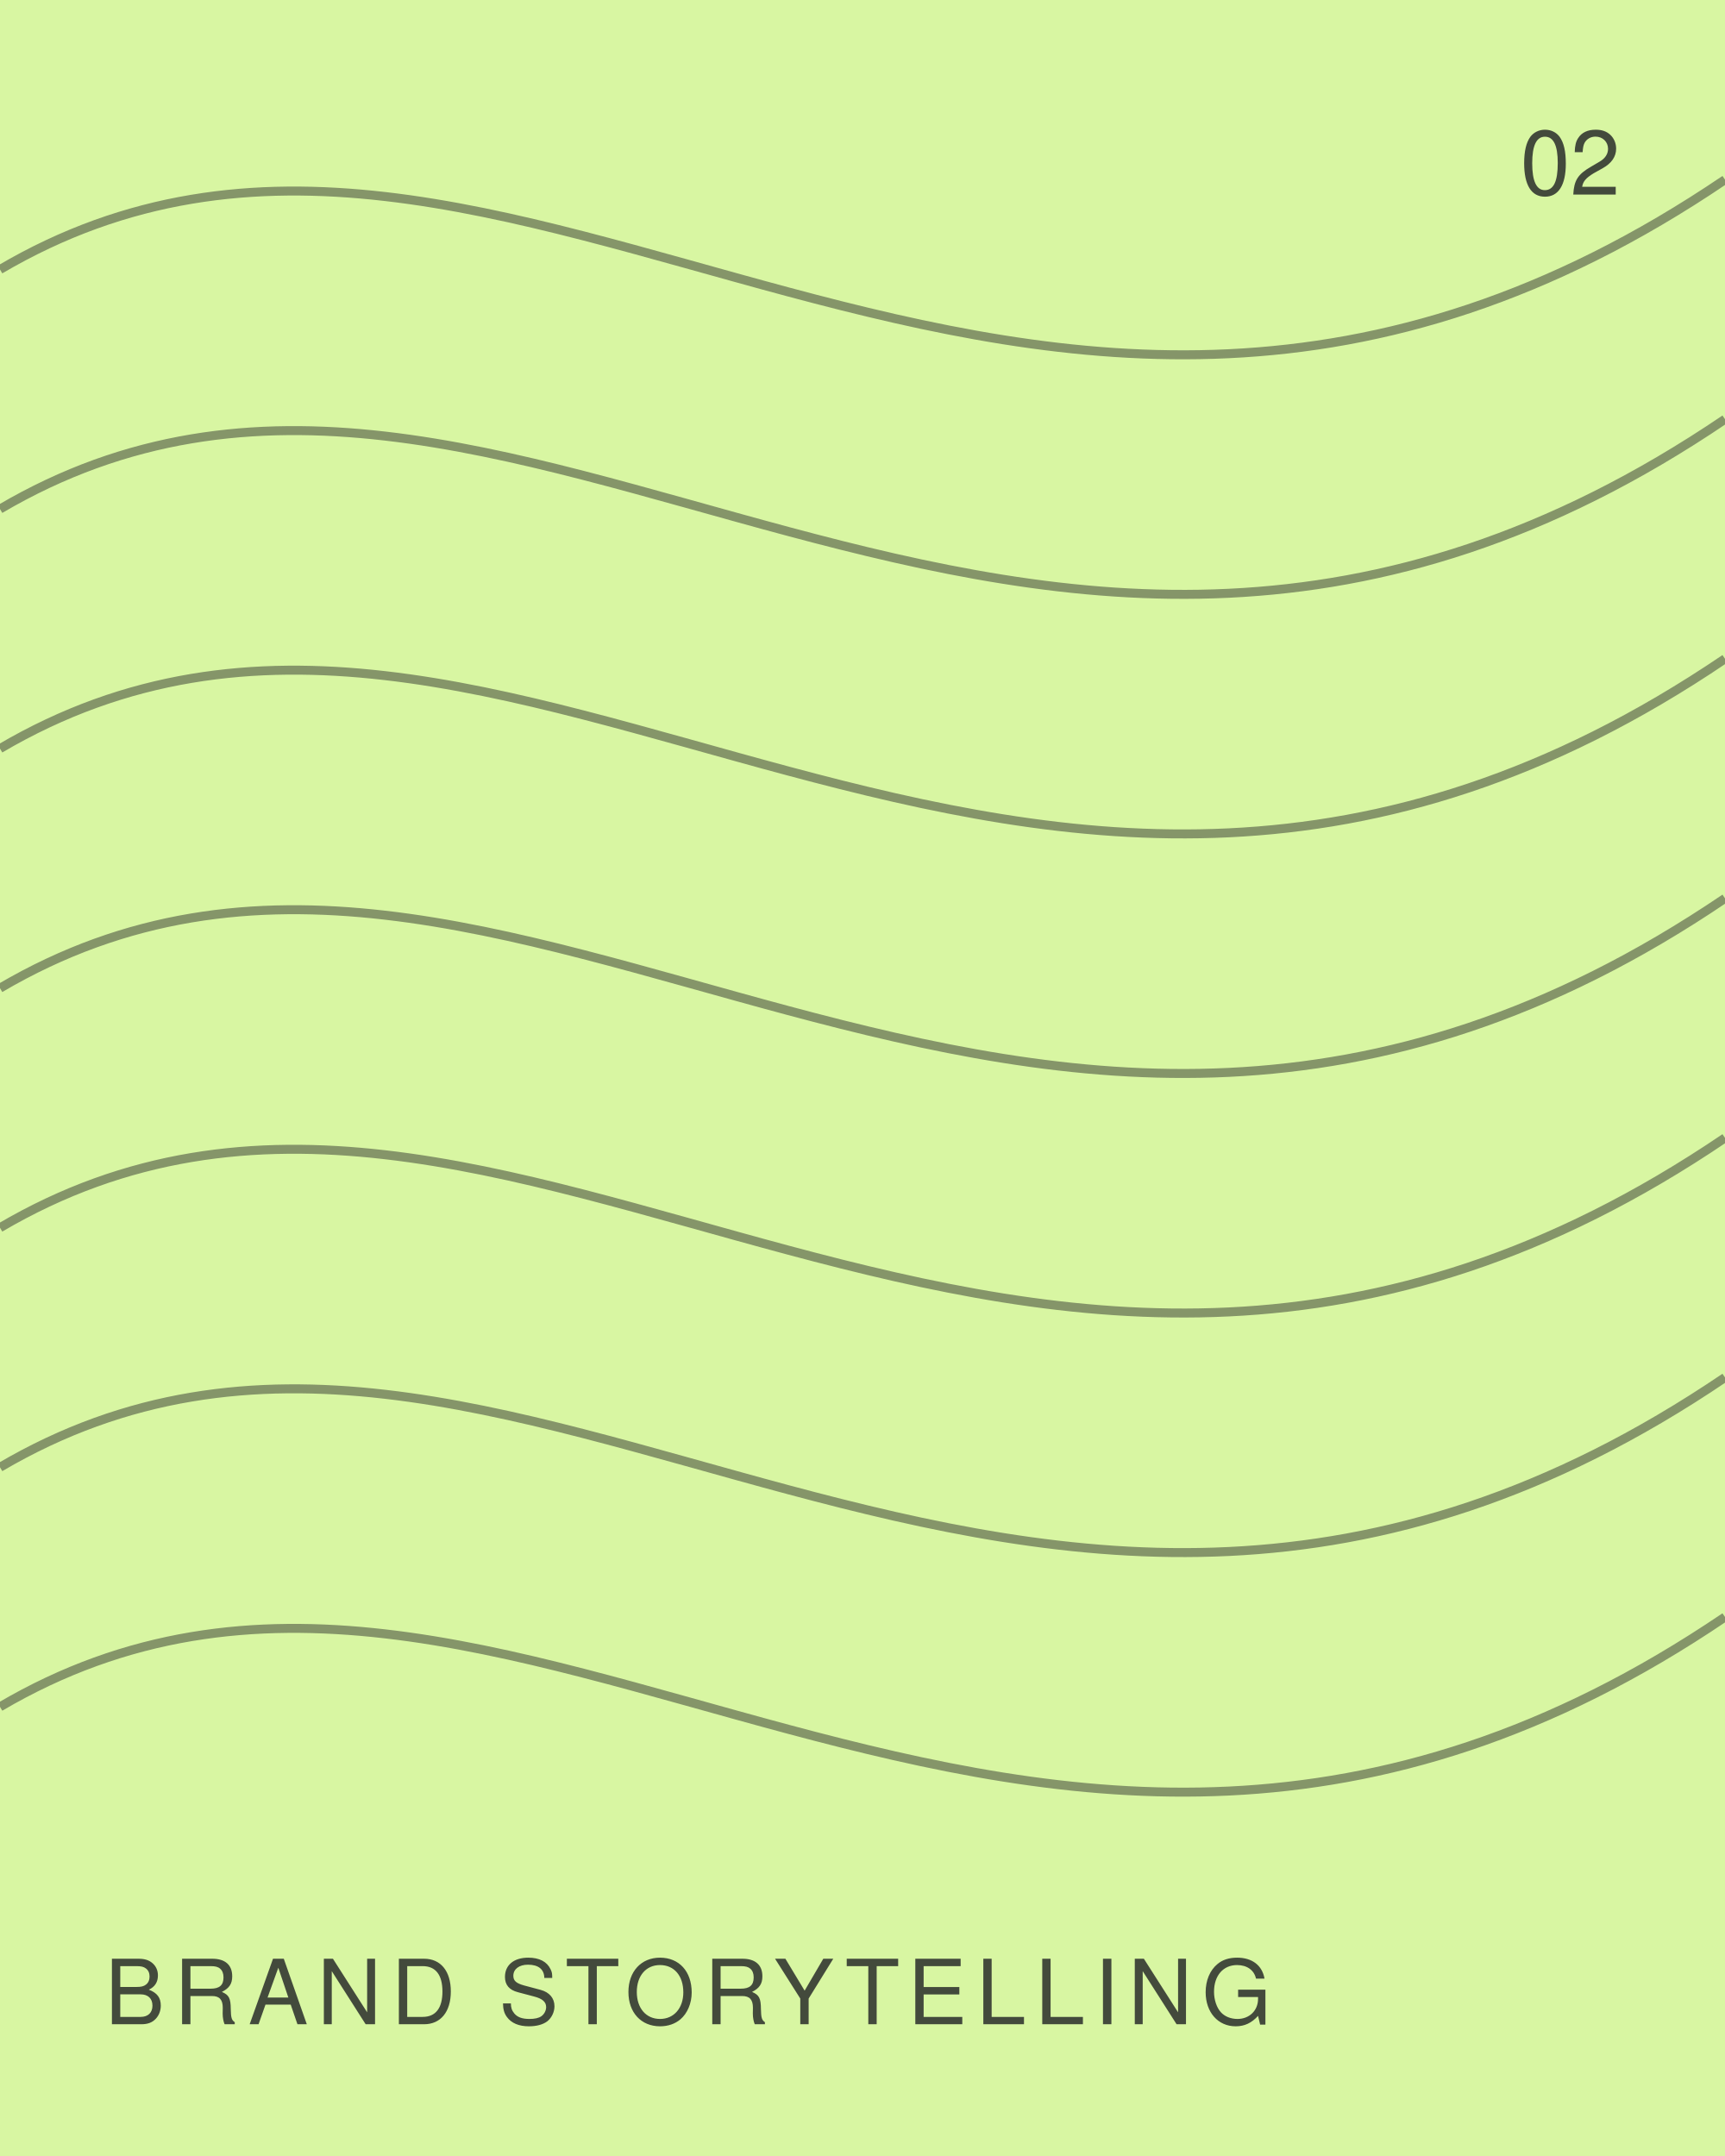
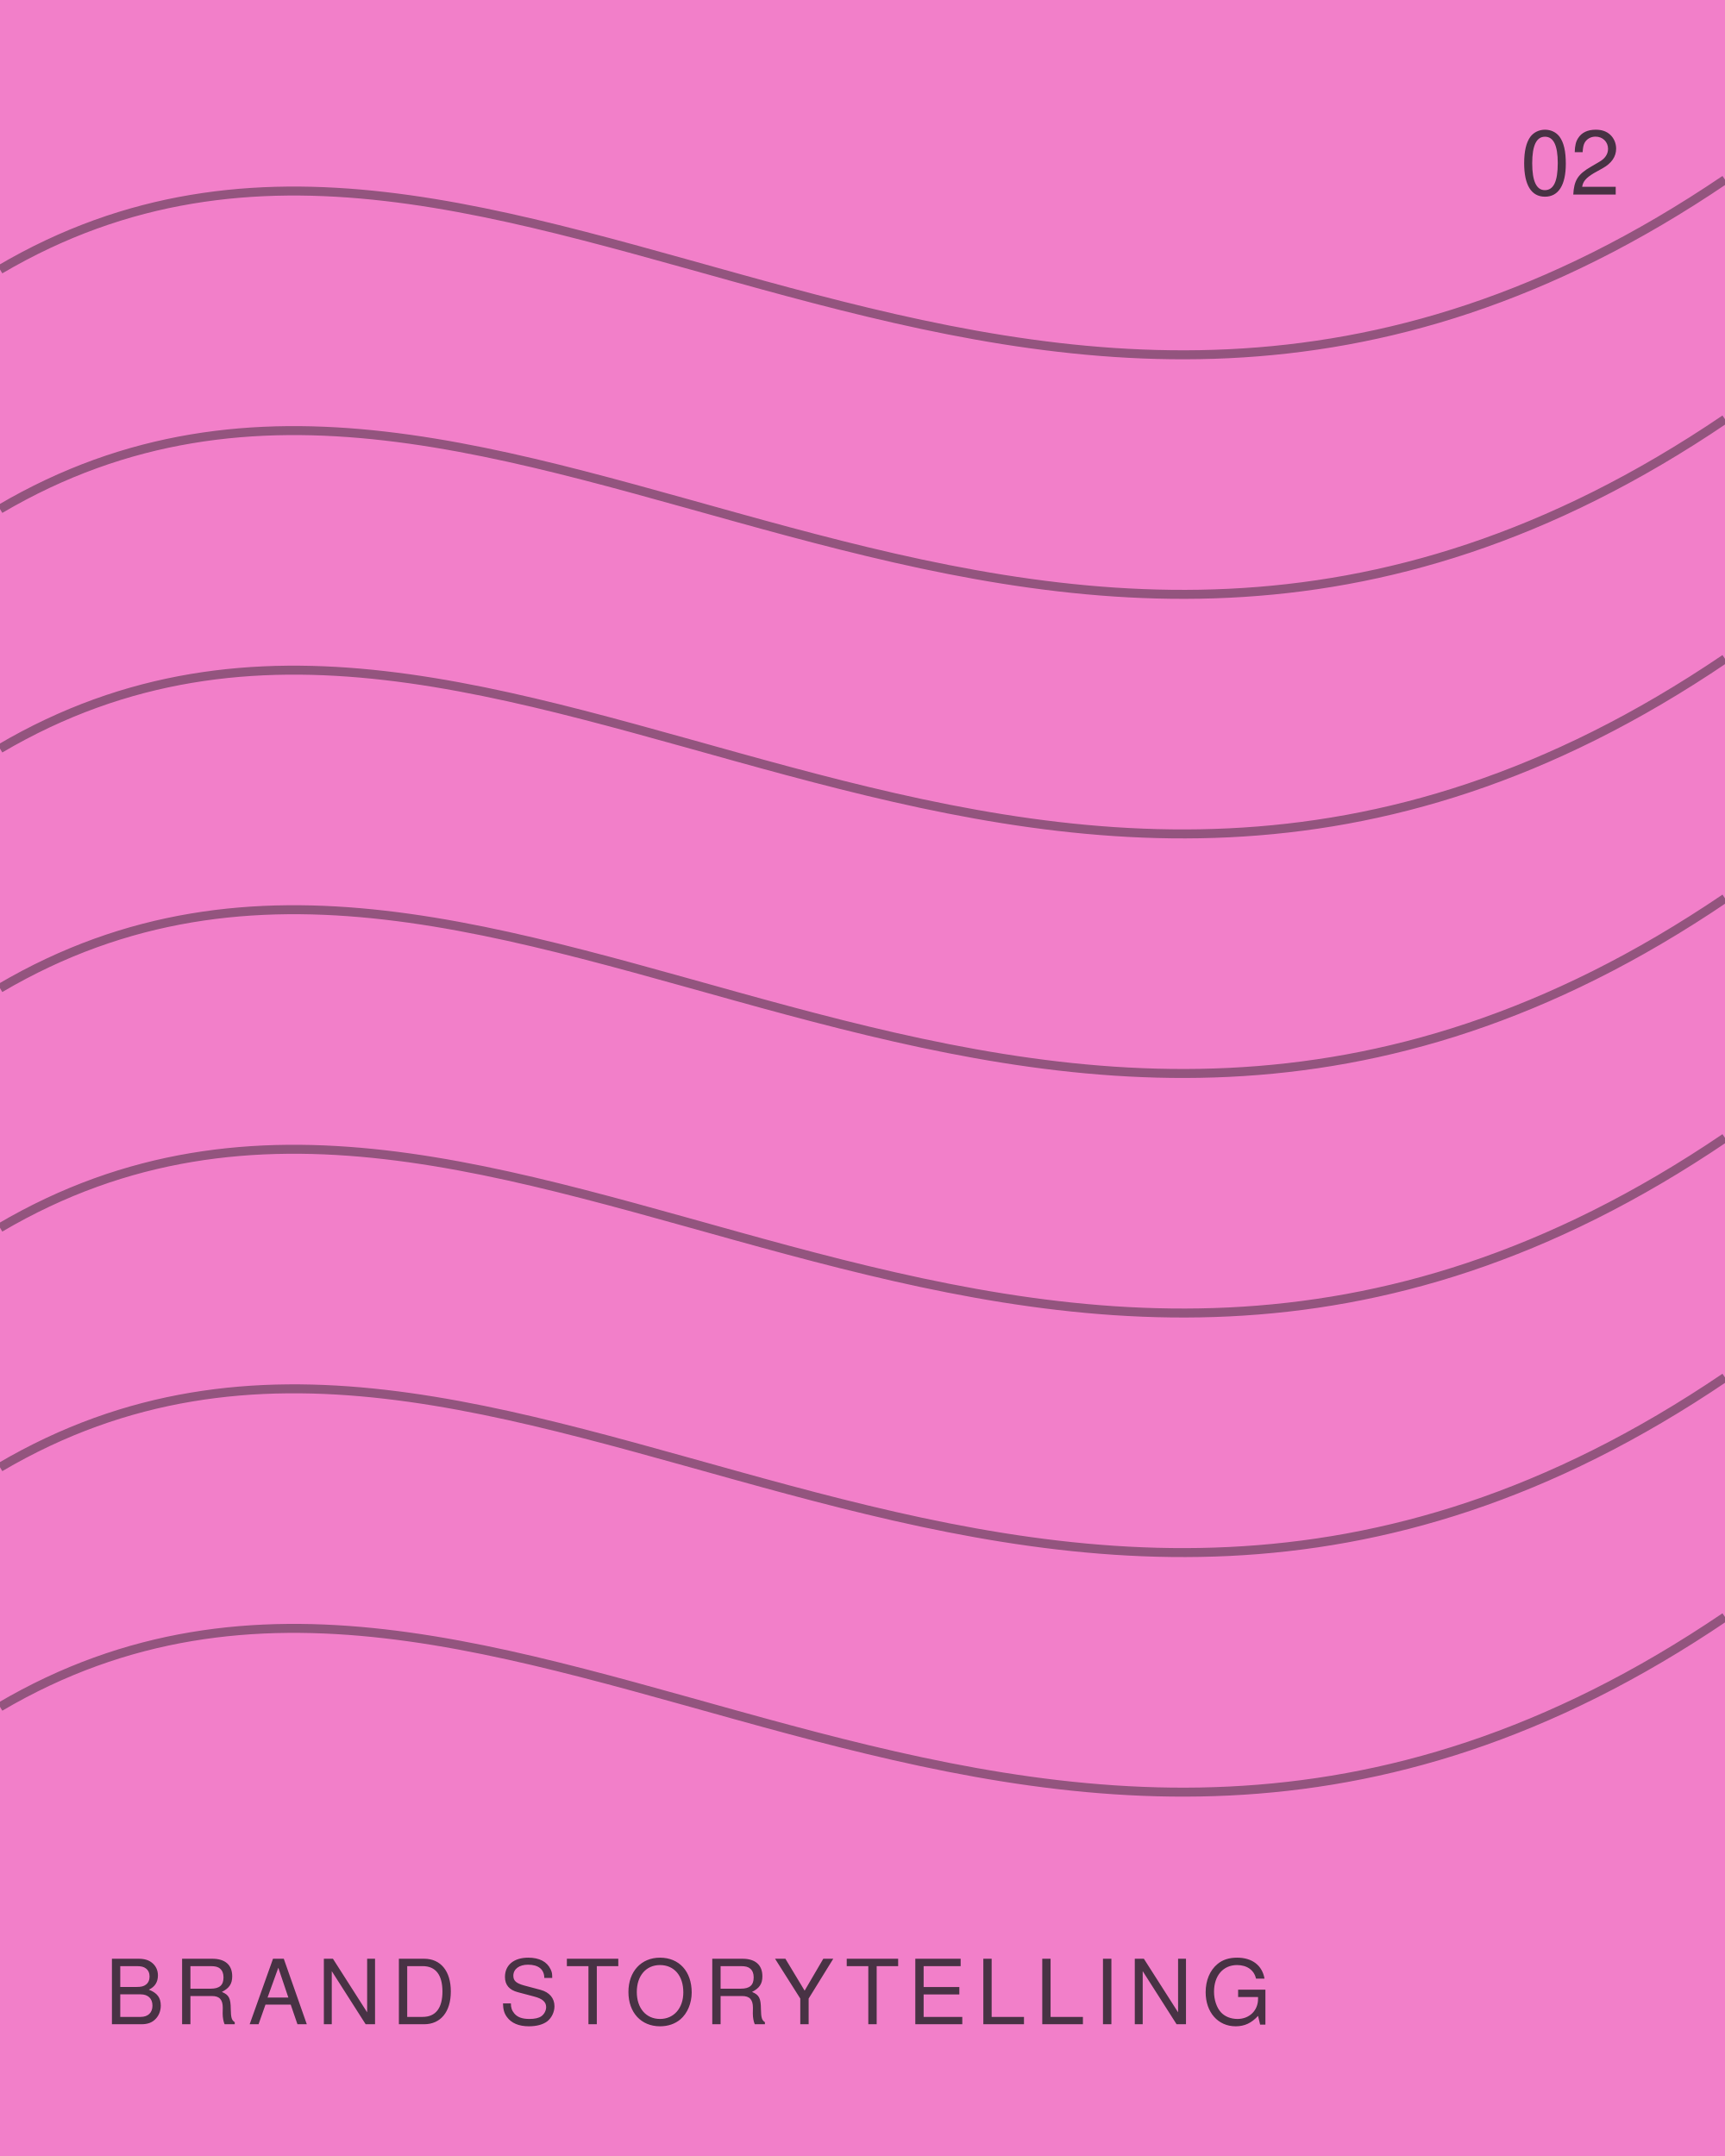
<svg xmlns="http://www.w3.org/2000/svg" width="576" height="720" viewBox="0 0 576 720">
-   <rect width="576" height="720" fill="#d8f6a2" />
+   <rect width="576" height="720" fill="#f27fc9" />
  <path d="M0 90C170 -10 340 220 576 60M0 170C170 70 340 300 576 140M0 250C170 150 340 380 576 220M0 330C170 230 340 460 576 300M0 410C170 310 340 540 576 380M0 490C170 390 340 620 576 460M0 570C170 470 340 700 576 540" fill="none" stroke="#1f2024" stroke-opacity=".45" stroke-width="3" />
  <text x="35" y="676" font-family="Helvetica,Arial,sans-serif" font-size="30" letter-spacing="3" fill="#1f2024" fill-opacity=".8">BRAND STORYTELLING</text>
  <text x="541" y="65" text-anchor="end" font-family="Helvetica,Arial,sans-serif" font-size="30" fill="#1f2024" fill-opacity=".8">02</text>
</svg>
